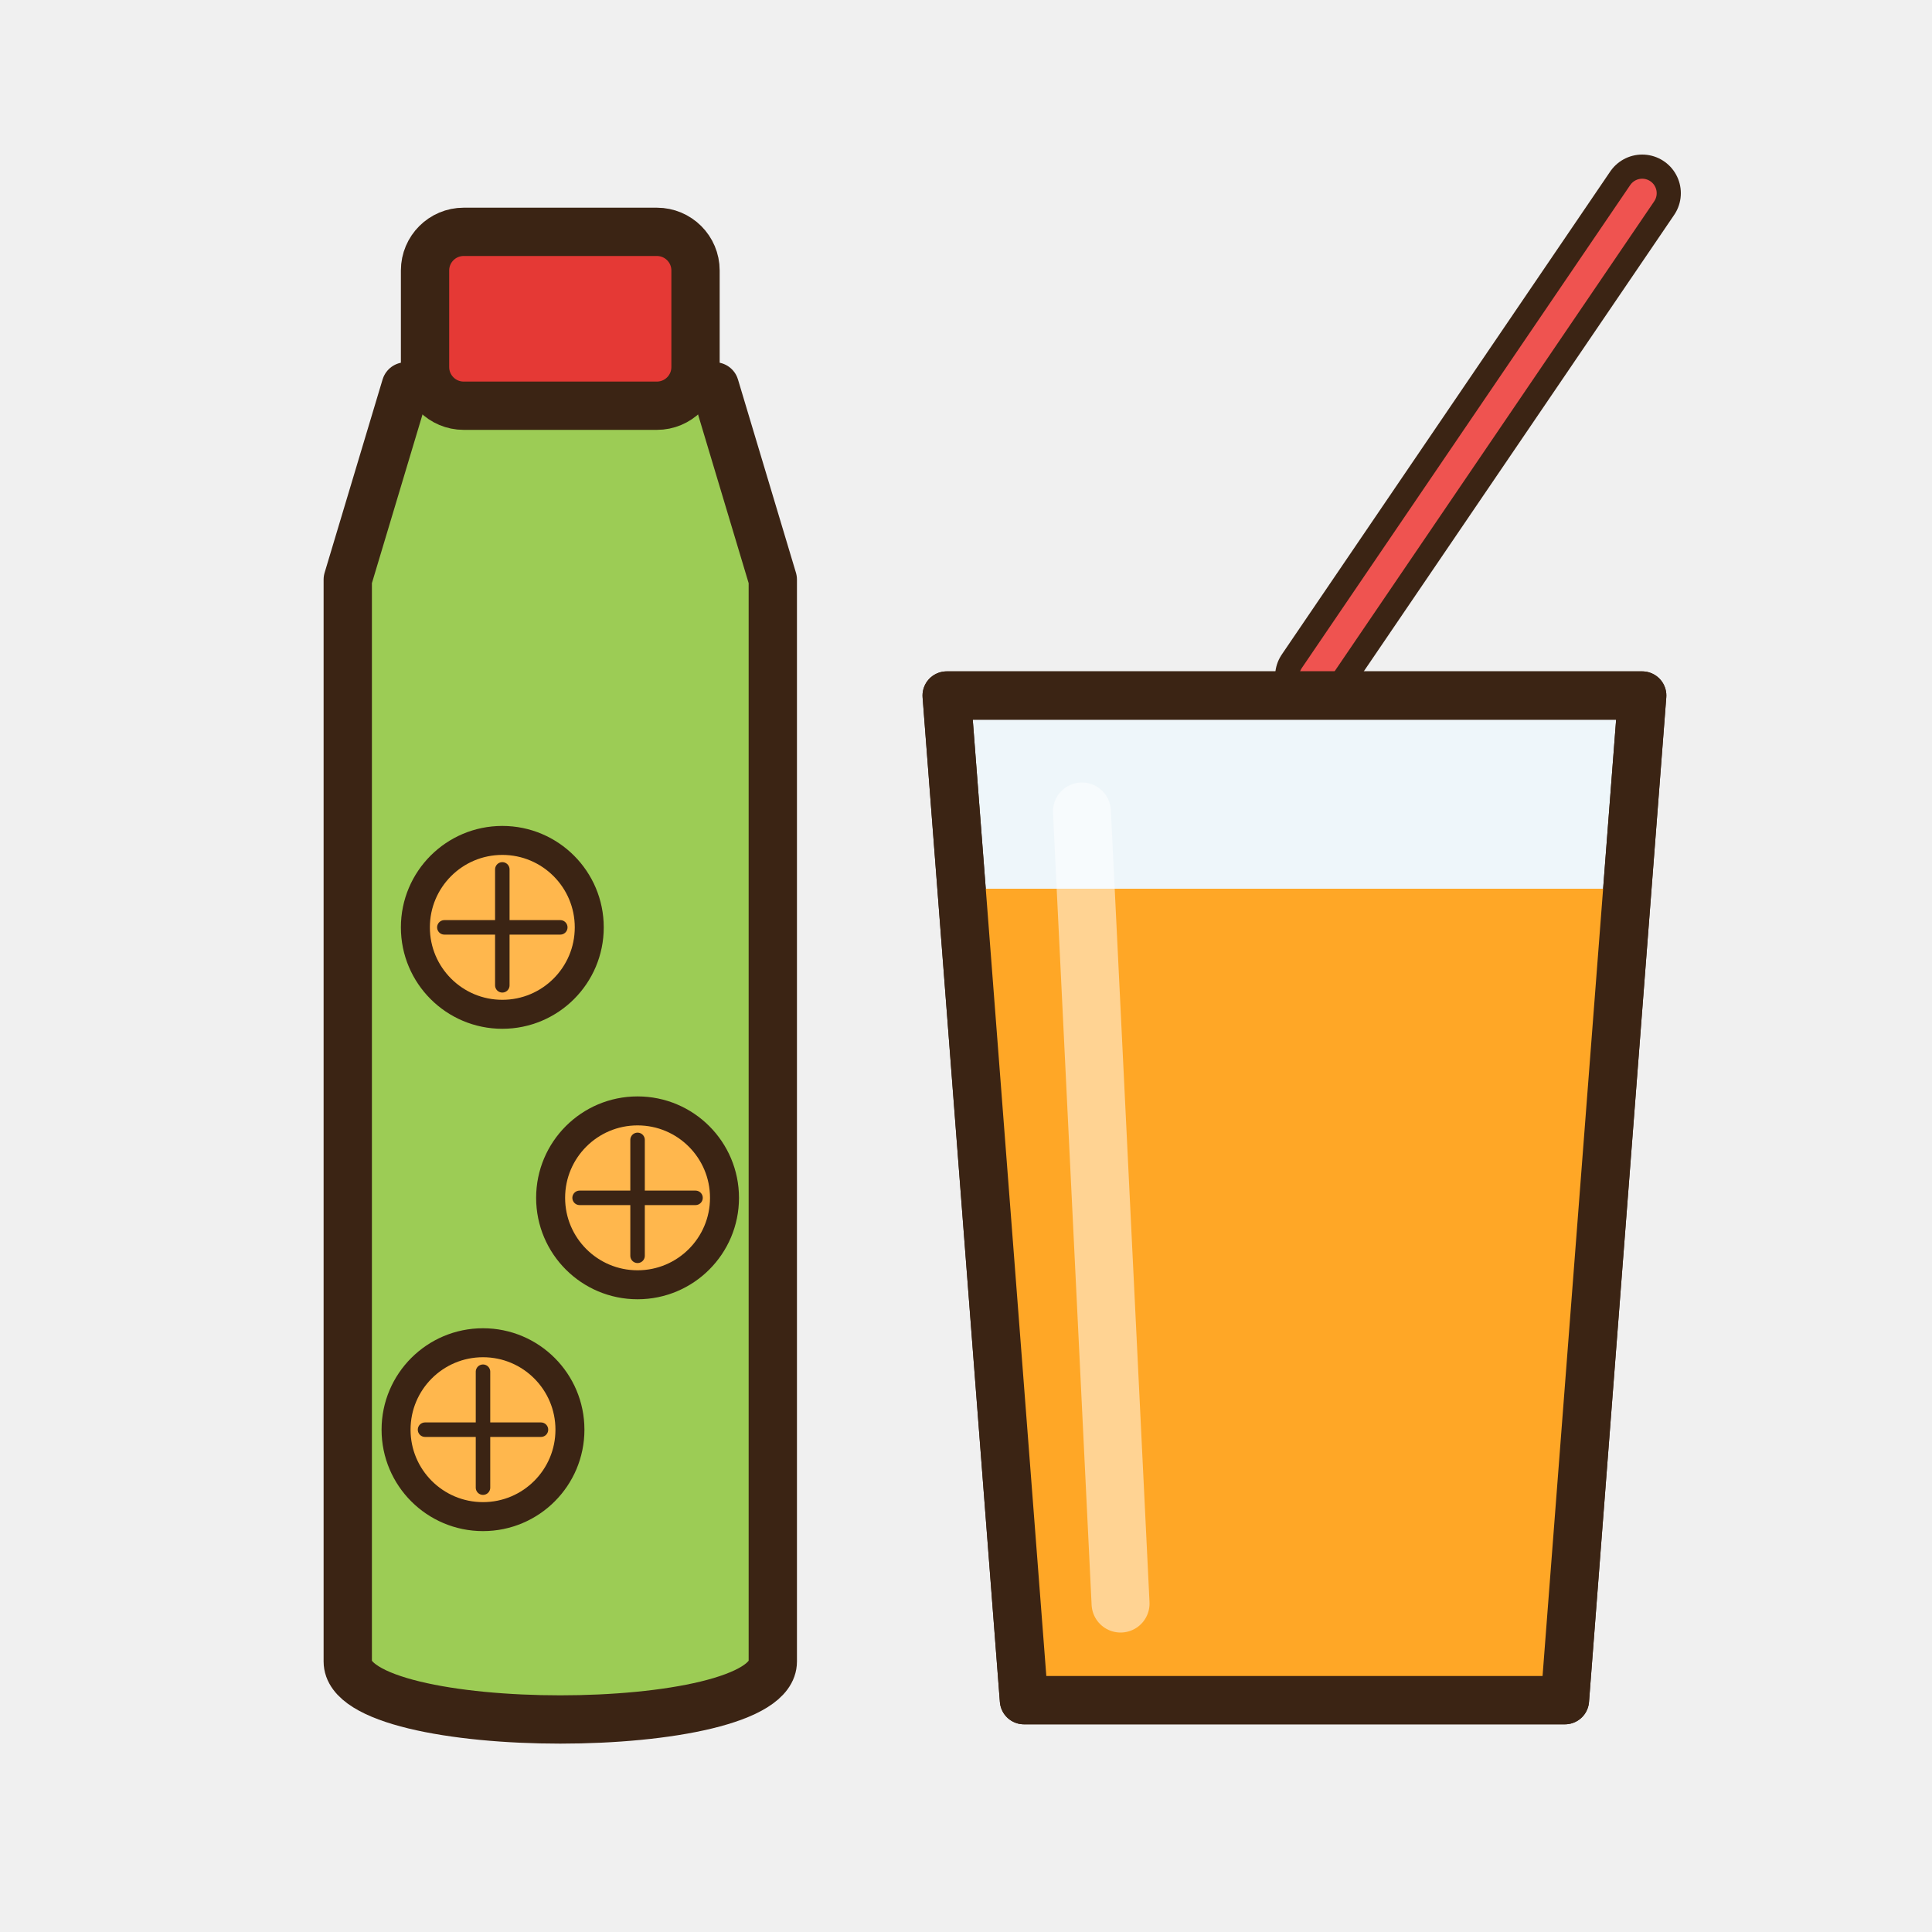
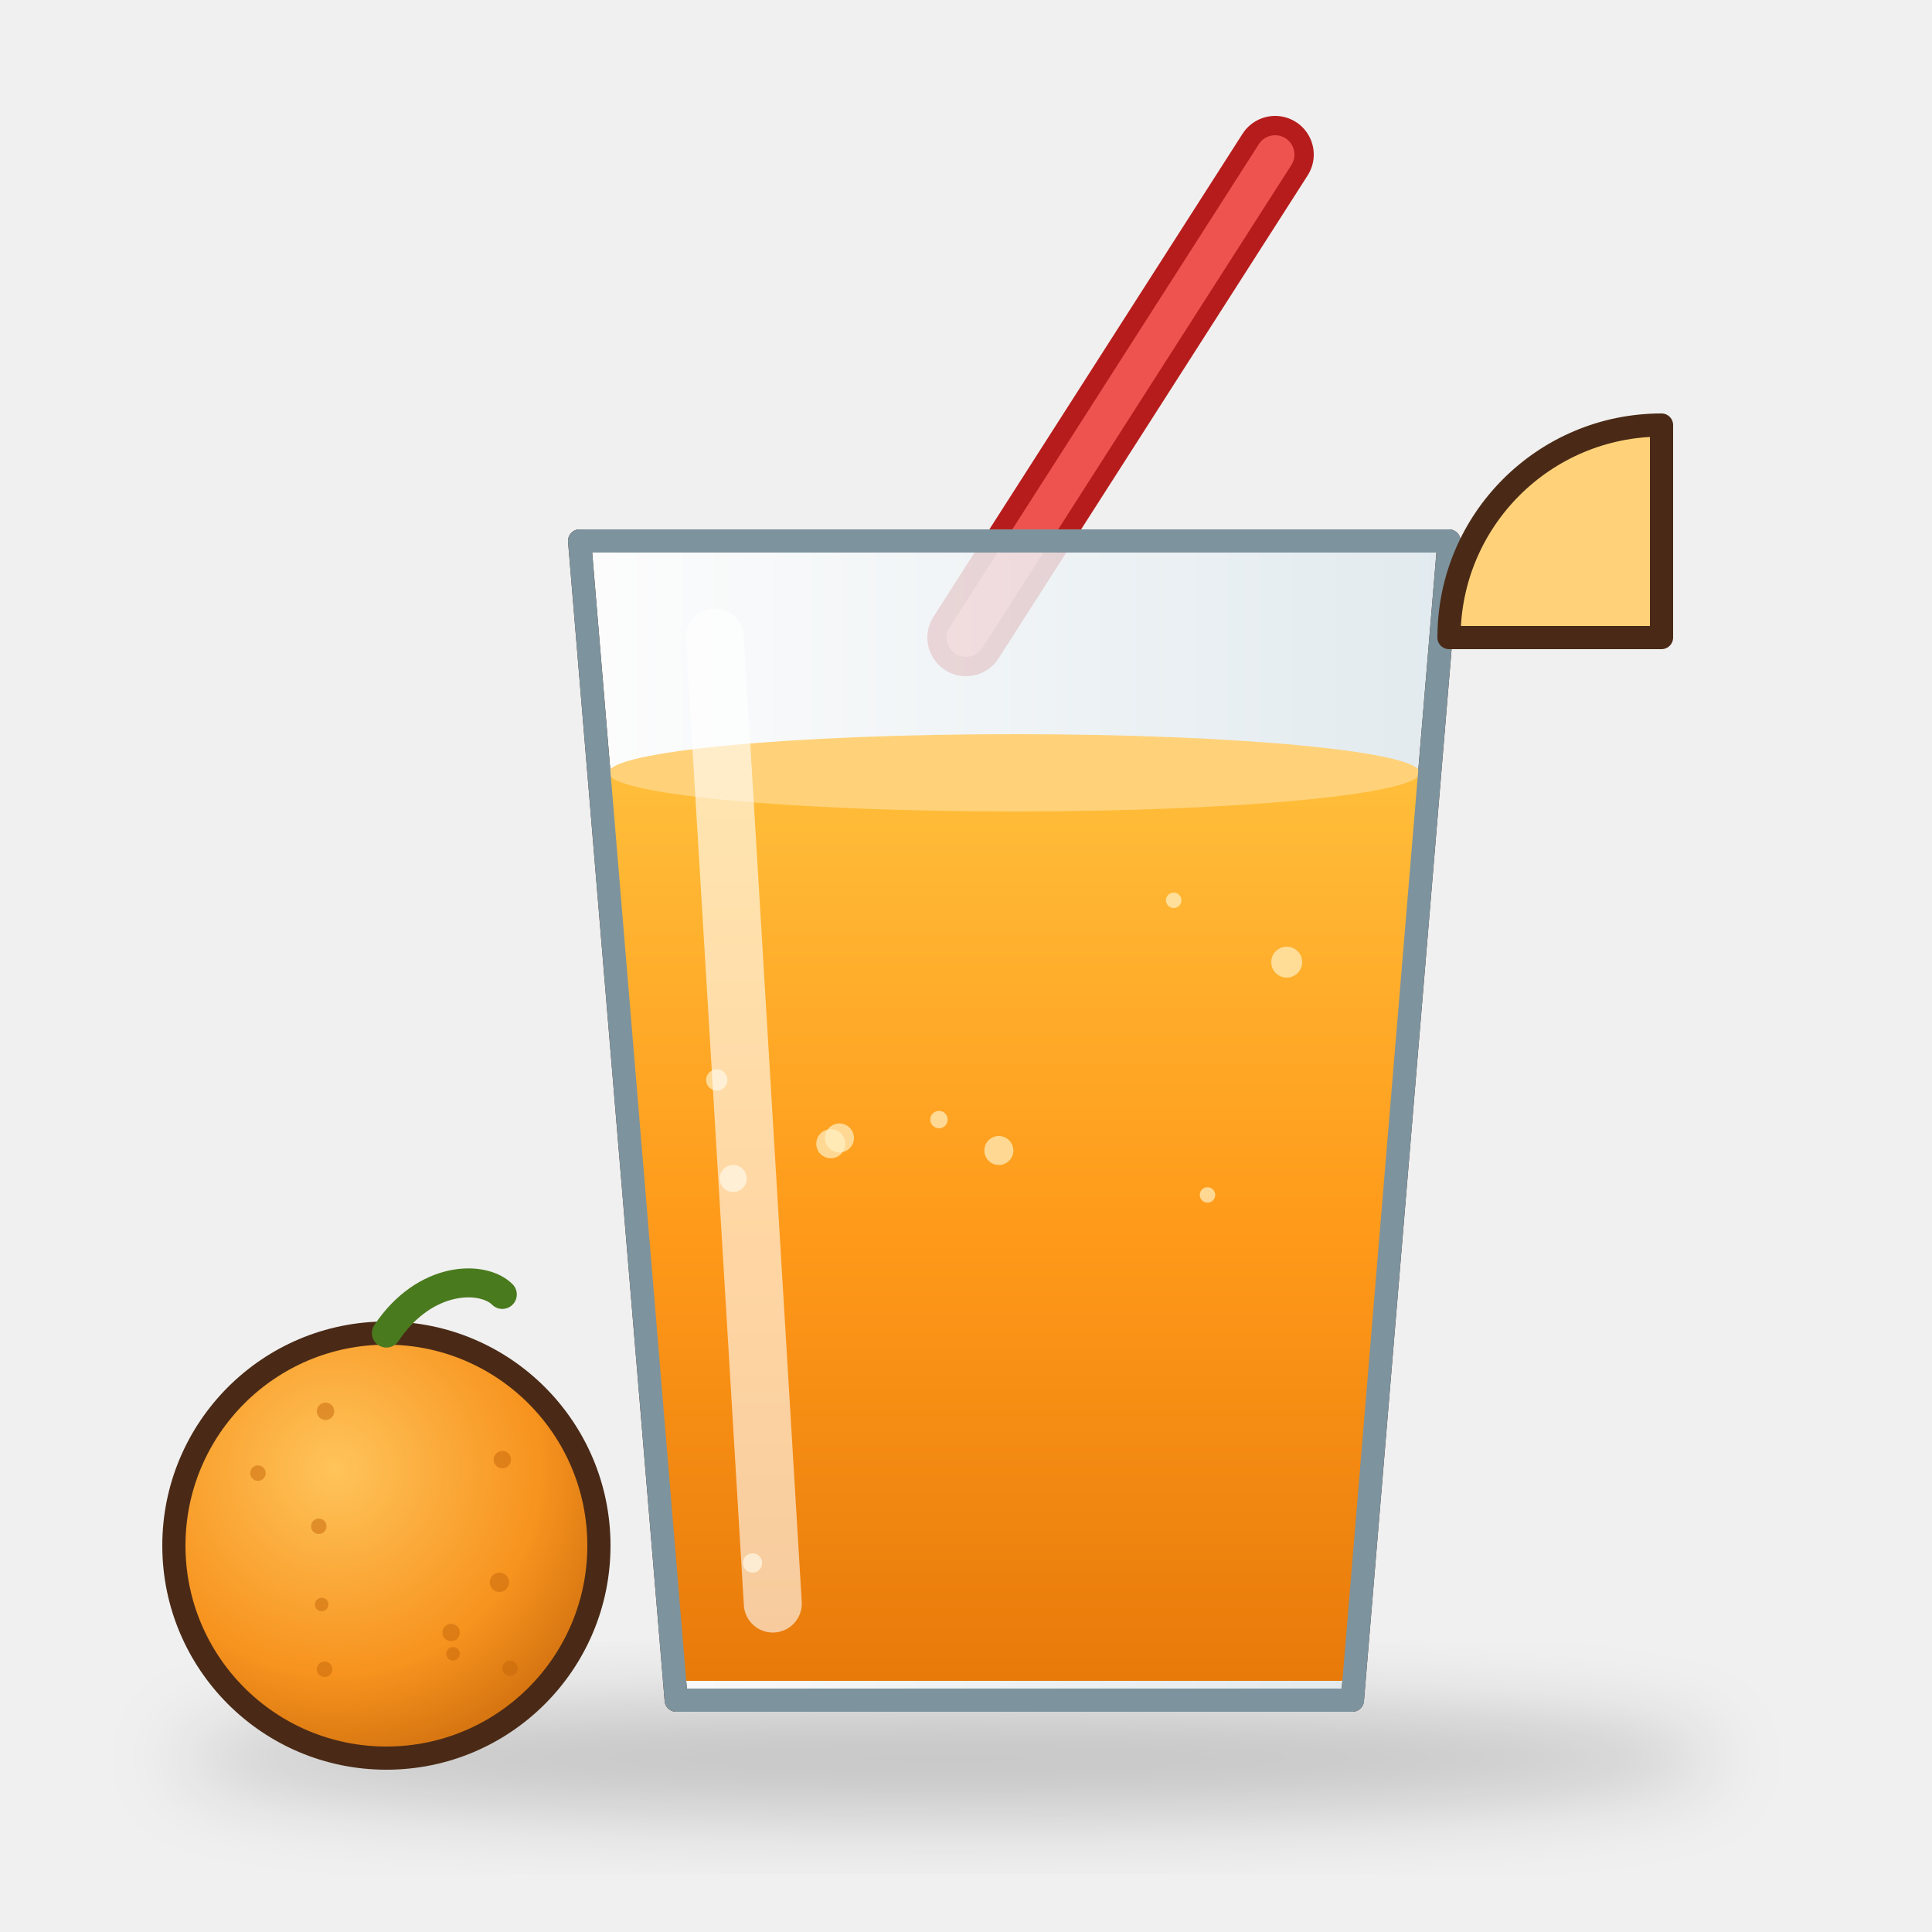
<svg xmlns="http://www.w3.org/2000/svg" width="200" height="200" viewBox="0 0 200 200" role="img" aria-label="Saft">
-   <g stroke="#3b2414" stroke-width="5" stroke-linejoin="round" stroke-linecap="round">
-     <path d="M42 40 L74 40 L80 60 L80 172 C 80 180, 36 180, 36 172 L36 60 Z" fill="#9ccc55" />
-     <rect x="44" y="24" width="28" height="18" rx="4" fill="#e53935" />
-     <circle cx="52" cy="96" r="9" fill="#ffb74d" stroke-width="3" />
-     <path d="M46 96 L58 96 M52 90 L52 102" stroke-width="1.5" />
-     <circle cx="66" cy="124" r="9" fill="#ffb74d" stroke-width="3" />
-     <path d="M60 124 L72 124 M66 118 L66 130" stroke-width="1.5" />
-     <circle cx="50" cy="148" r="9" fill="#ffb74d" stroke-width="3" />
-     <path d="M44 148 L56 148 M50 142 L50 154" stroke-width="1.5" />
-     <path d="M136 70 L170 20" stroke-width="8" />
-     <path d="M136 70 L170 20" stroke="#ef5350" stroke-width="3" />
-     <path d="M98 72 L170 72 L162 176 L106 176 Z" fill="#eef6fa" />
-     <path d="M101 92 L167 92 L162 174 L106 174 Z" fill="#ffa726" stroke="none" />
-     <path d="M98 72 L170 72 L162 176 L106 176 Z" fill="none" />
-     <path d="M112 84 L116 166" fill="none" stroke="#fff" stroke-width="6" opacity="0.5" />
+   <defs>
+     <filter id="weich" x="-50%" y="-50%" width="200%" height="200%">
+       <feGaussianBlur stdDeviation="4" />
+     </filter>
+     <linearGradient id="gl12" x1="0" y1="0" x2="1" y2="0">
+       <stop offset="0" stop-color="#ffffff" />
+       <stop offset="1" stop-color="#dfe9ee" />
+     </linearGradient>
+     <linearGradient id="sa12" x1="0" y1="0" x2="0" y2="1">
+       <stop offset="0" stop-color="#ffbe3a" />
+       <stop offset="0.5" stop-color="#ff9a1a" />
+       <stop offset="1" stop-color="#e87a0a" />
+     </linearGradient>
+     <radialGradient id="or12" cx="0.38" cy="0.32" r="0.8">
+       <stop offset="0" stop-color="#ffc45a" />
+       <stop offset="0.6" stop-color="#f7931e" />
+       <stop offset="1" stop-color="#c4650a" />
+     </radialGradient>
+   </defs>
+   <ellipse cx="98" cy="182" rx="80" ry="6" fill="#000" opacity=".18" filter="url(#weich)" />
+   <g stroke="#4a2a16" stroke-width="2.4" stroke-linejoin="round" stroke-linecap="round">
+     <path d="M100 66 L132 16" stroke="#b71c1c" stroke-width="8" />
+     <path d="M100 66 L132 16" stroke="#ef5350" stroke-width="4" />
+     <path d="M60 56 L150 56 L140 176 L70 176 Z" fill="url(#gl12)" fill-opacity=".85" />
+     <path d="M63 80 L147 80 L140 174 L70 174 Z" fill="url(#sa12)" stroke="none" />
+     <ellipse cx="105" cy="80" rx="42" ry="4" fill="#ffd27a" stroke="none" />
+     <circle cx="97.2" cy="115.9" r="0.9" fill="#fff1c4" stroke="none" opacity="0.7" />
+     <circle cx="74.2" cy="111.8" r="1.1" fill="#fff1c4" stroke="none" opacity="0.7" />
+     <circle cx="133.2" cy="99.6" r="1.6" fill="#fff1c4" stroke="none" opacity="0.7" />
+     <circle cx="86.9" cy="117.8" r="1.5" fill="#fff1c4" stroke="none" opacity="0.7" />
+     <circle cx="125.0" cy="123.7" r="0.8" fill="#fff1c4" stroke="none" opacity="0.7" />
+     <circle cx="103.4" cy="119.1" r="1.5" fill="#fff1c4" stroke="none" opacity="0.7" />
+     <circle cx="86.0" cy="118.4" r="1.5" fill="#fff1c4" stroke="none" opacity="0.7" />
+     <circle cx="75.9" cy="122.0" r="1.4" fill="#fff1c4" stroke="none" opacity="0.7" />
+     <circle cx="121.5" cy="93.2" r="0.8" fill="#fff1c4" stroke="none" opacity="0.7" />
+     <circle cx="77.9" cy="161.8" r="1.0" fill="#fff1c4" stroke="none" opacity="0.7" />
+     <path d="M60 56 L150 56 L140 176 L70 176 Z" fill="none" stroke="#7d939e" />
+     <path d="M74 66 L80 166" fill="none" stroke="#fff" stroke-width="6" opacity="0.6" />
+     <circle cx="40" cy="160" r="22" fill="url(#or12)" />
+     <circle cx="46.9" cy="171.2" r="0.7" fill="#c4650a" stroke="none" opacity="0.5" />
+     <circle cx="33.6" cy="172.8" r="0.8" fill="#c4650a" stroke="none" opacity="0.5" />
+     <circle cx="33.3" cy="166.1" r="0.7" fill="#c4650a" stroke="none" opacity="0.5" />
+     <circle cx="33.7" cy="146.1" r="0.9" fill="#c4650a" stroke="none" opacity="0.5" />
+     <circle cx="51.7" cy="163.8" r="1.0" fill="#c4650a" stroke="none" opacity="0.5" />
+     <circle cx="26.7" cy="152.5" r="0.8" fill="#c4650a" stroke="none" opacity="0.5" />
+     <circle cx="52.8" cy="172.7" r="0.8" fill="#c4650a" stroke="none" opacity="0.5" />
+     <circle cx="33.0" cy="158.0" r="0.8" fill="#c4650a" stroke="none" opacity="0.5" />
+     <circle cx="52.0" cy="151.1" r="0.9" fill="#c4650a" stroke="none" opacity="0.5" />
+     <circle cx="46.7" cy="169.0" r="0.9" fill="#c4650a" stroke="none" opacity="0.5" />
+     <path d="M40 138 C 44 132, 50 132, 52 134" fill="none" stroke="#4a7a1e" stroke-width="3" />
+     <path d="M150 66 A 22 22 0 0 1 172 44 L172 66 Z" fill="#ffd27a" />
  </g>
</svg>
